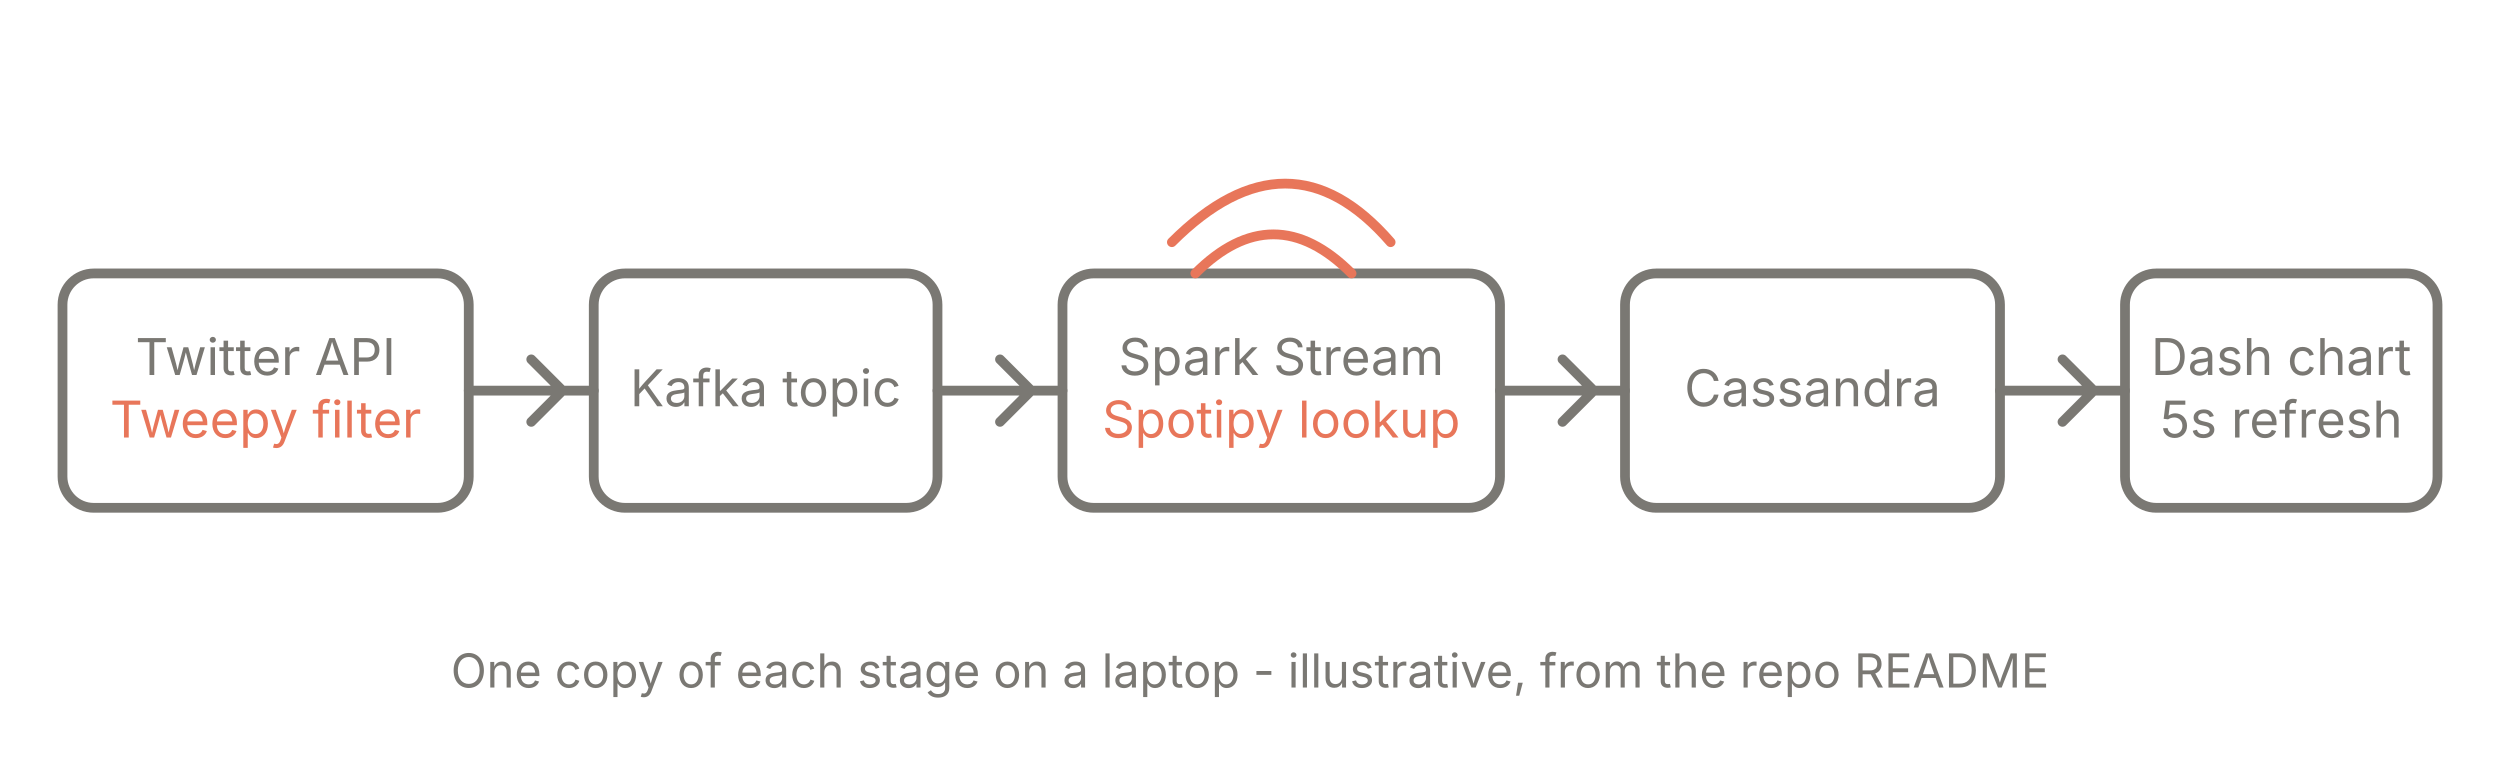
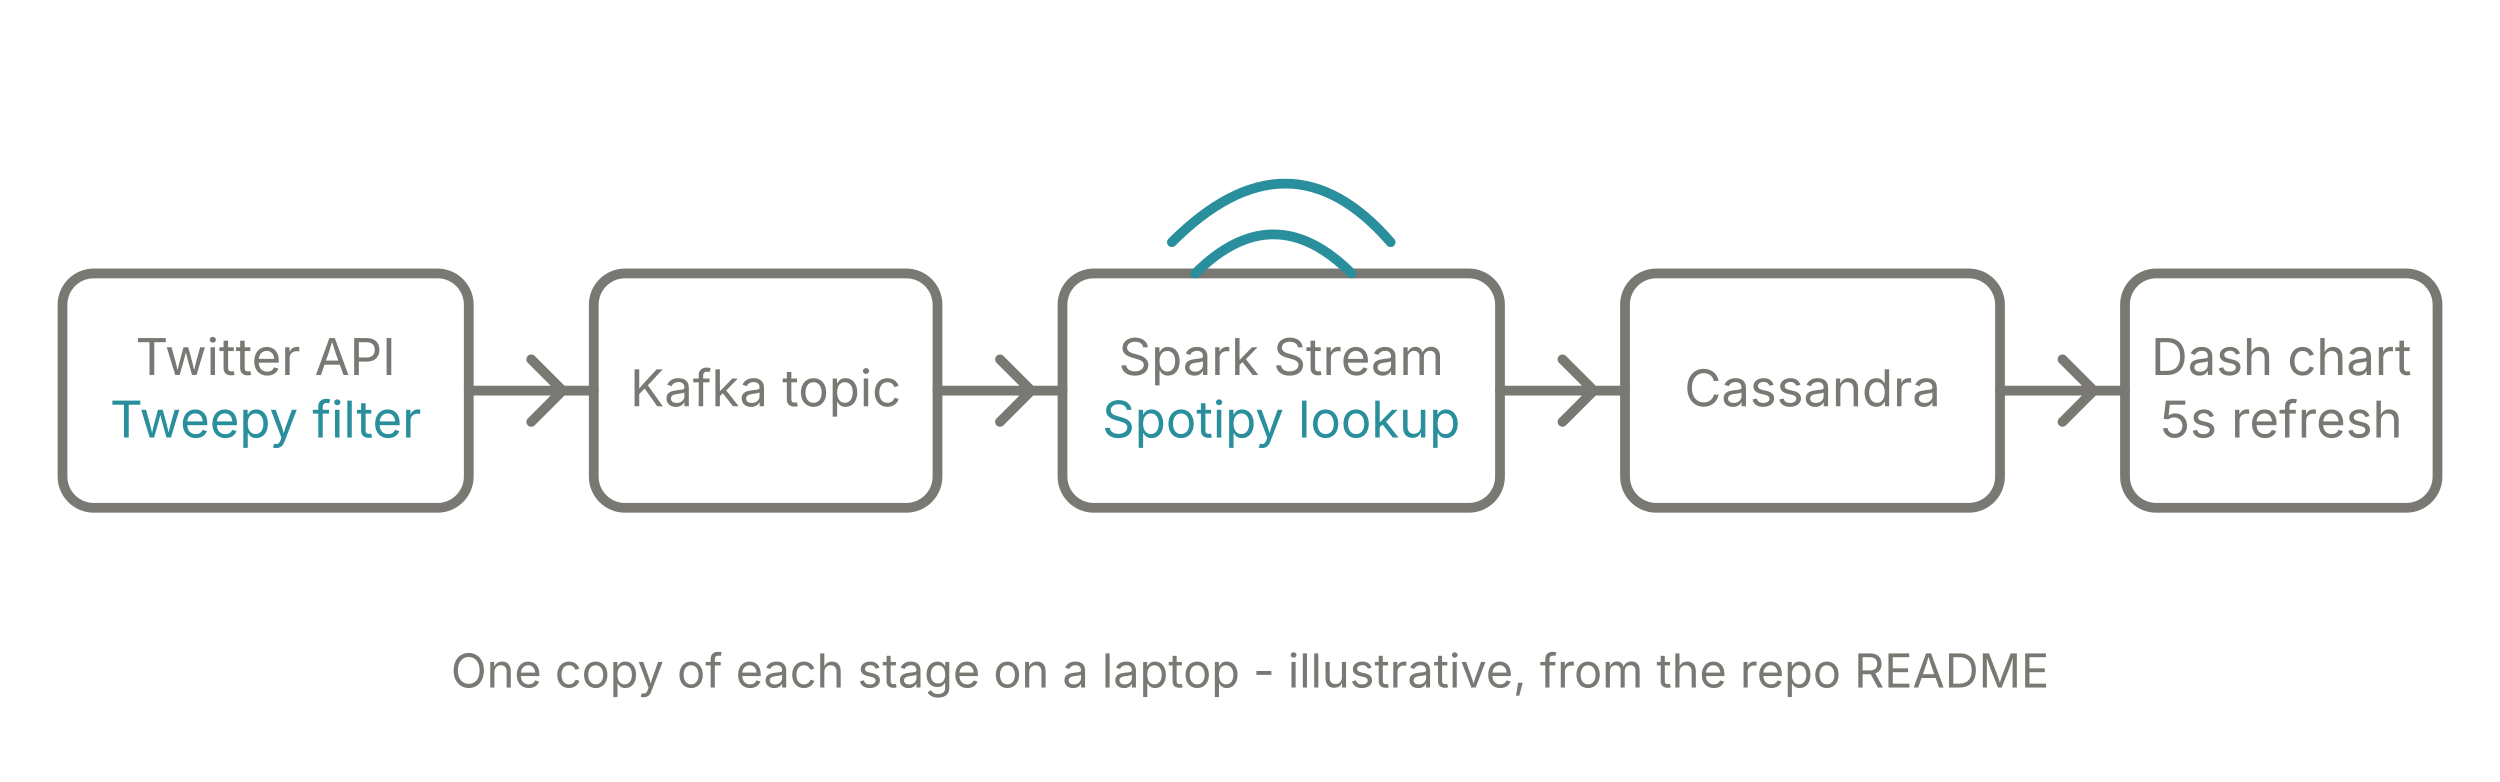
<svg xmlns="http://www.w3.org/2000/svg" viewBox="0 0 640 200" role="img" aria-label="Illustrative diagram of the pipeline: Twitter stream, Kafka, Spark Streaming with Spotify lookup, Cassandra, Dash chart">
  <g fill="none" stroke="#7a7873" stroke-width="2.5" stroke-linejoin="round" stroke-linecap="round">
    <rect x="16" y="70" width="104" height="60" rx="8" />
    <rect x="152" y="70" width="88" height="60" rx="8" />
    <rect x="272" y="70" width="112" height="60" rx="8" />
    <rect x="416" y="70" width="96" height="60" rx="8" />
    <rect x="544" y="70" width="80" height="60" rx="8" />
    <path d="M120 100h32M136 92l8 8-8 8M240 100h32M256 92l8 8-8 8M384 100h32M400 92l8 8-8 8M512 100h32M528 92l8 8-8 8" />
-     <path d="M300 62q30-30 56 0M306 70q20-20 40 0" stroke="#e8765a" />
+     <path d="M300 62q30-30 56 0M306 70q20-20 40 0" stroke="#2a8f9c" />
  </g>
  <g font-family="Inter, Arial, sans-serif" font-size="13" fill="#7a7873" text-anchor="middle">
    <text x="68" y="96">Twitter API</text>
-     <text x="68" y="112" fill="#e8765a">Tweepy filter</text>
+     <text x="68" y="112" fill="#2a8f9c">Tweepy filter</text>
    <text x="196" y="104">Kafka topic</text>
    <text x="328" y="96">Spark Stream</text>
-     <text x="328" y="112" fill="#e8765a">Spotipy lookup</text>
+     <text x="328" y="112" fill="#2a8f9c">Spotipy lookup</text>
    <text x="464" y="104">Cassandra</text>
    <text x="584" y="96">Dash chart</text>
    <text x="584" y="112">5s refresh</text>
    <text x="320" y="176" font-size="12">One copy of each stage on a laptop - illustrative, from the repo README</text>
  </g>
</svg>
